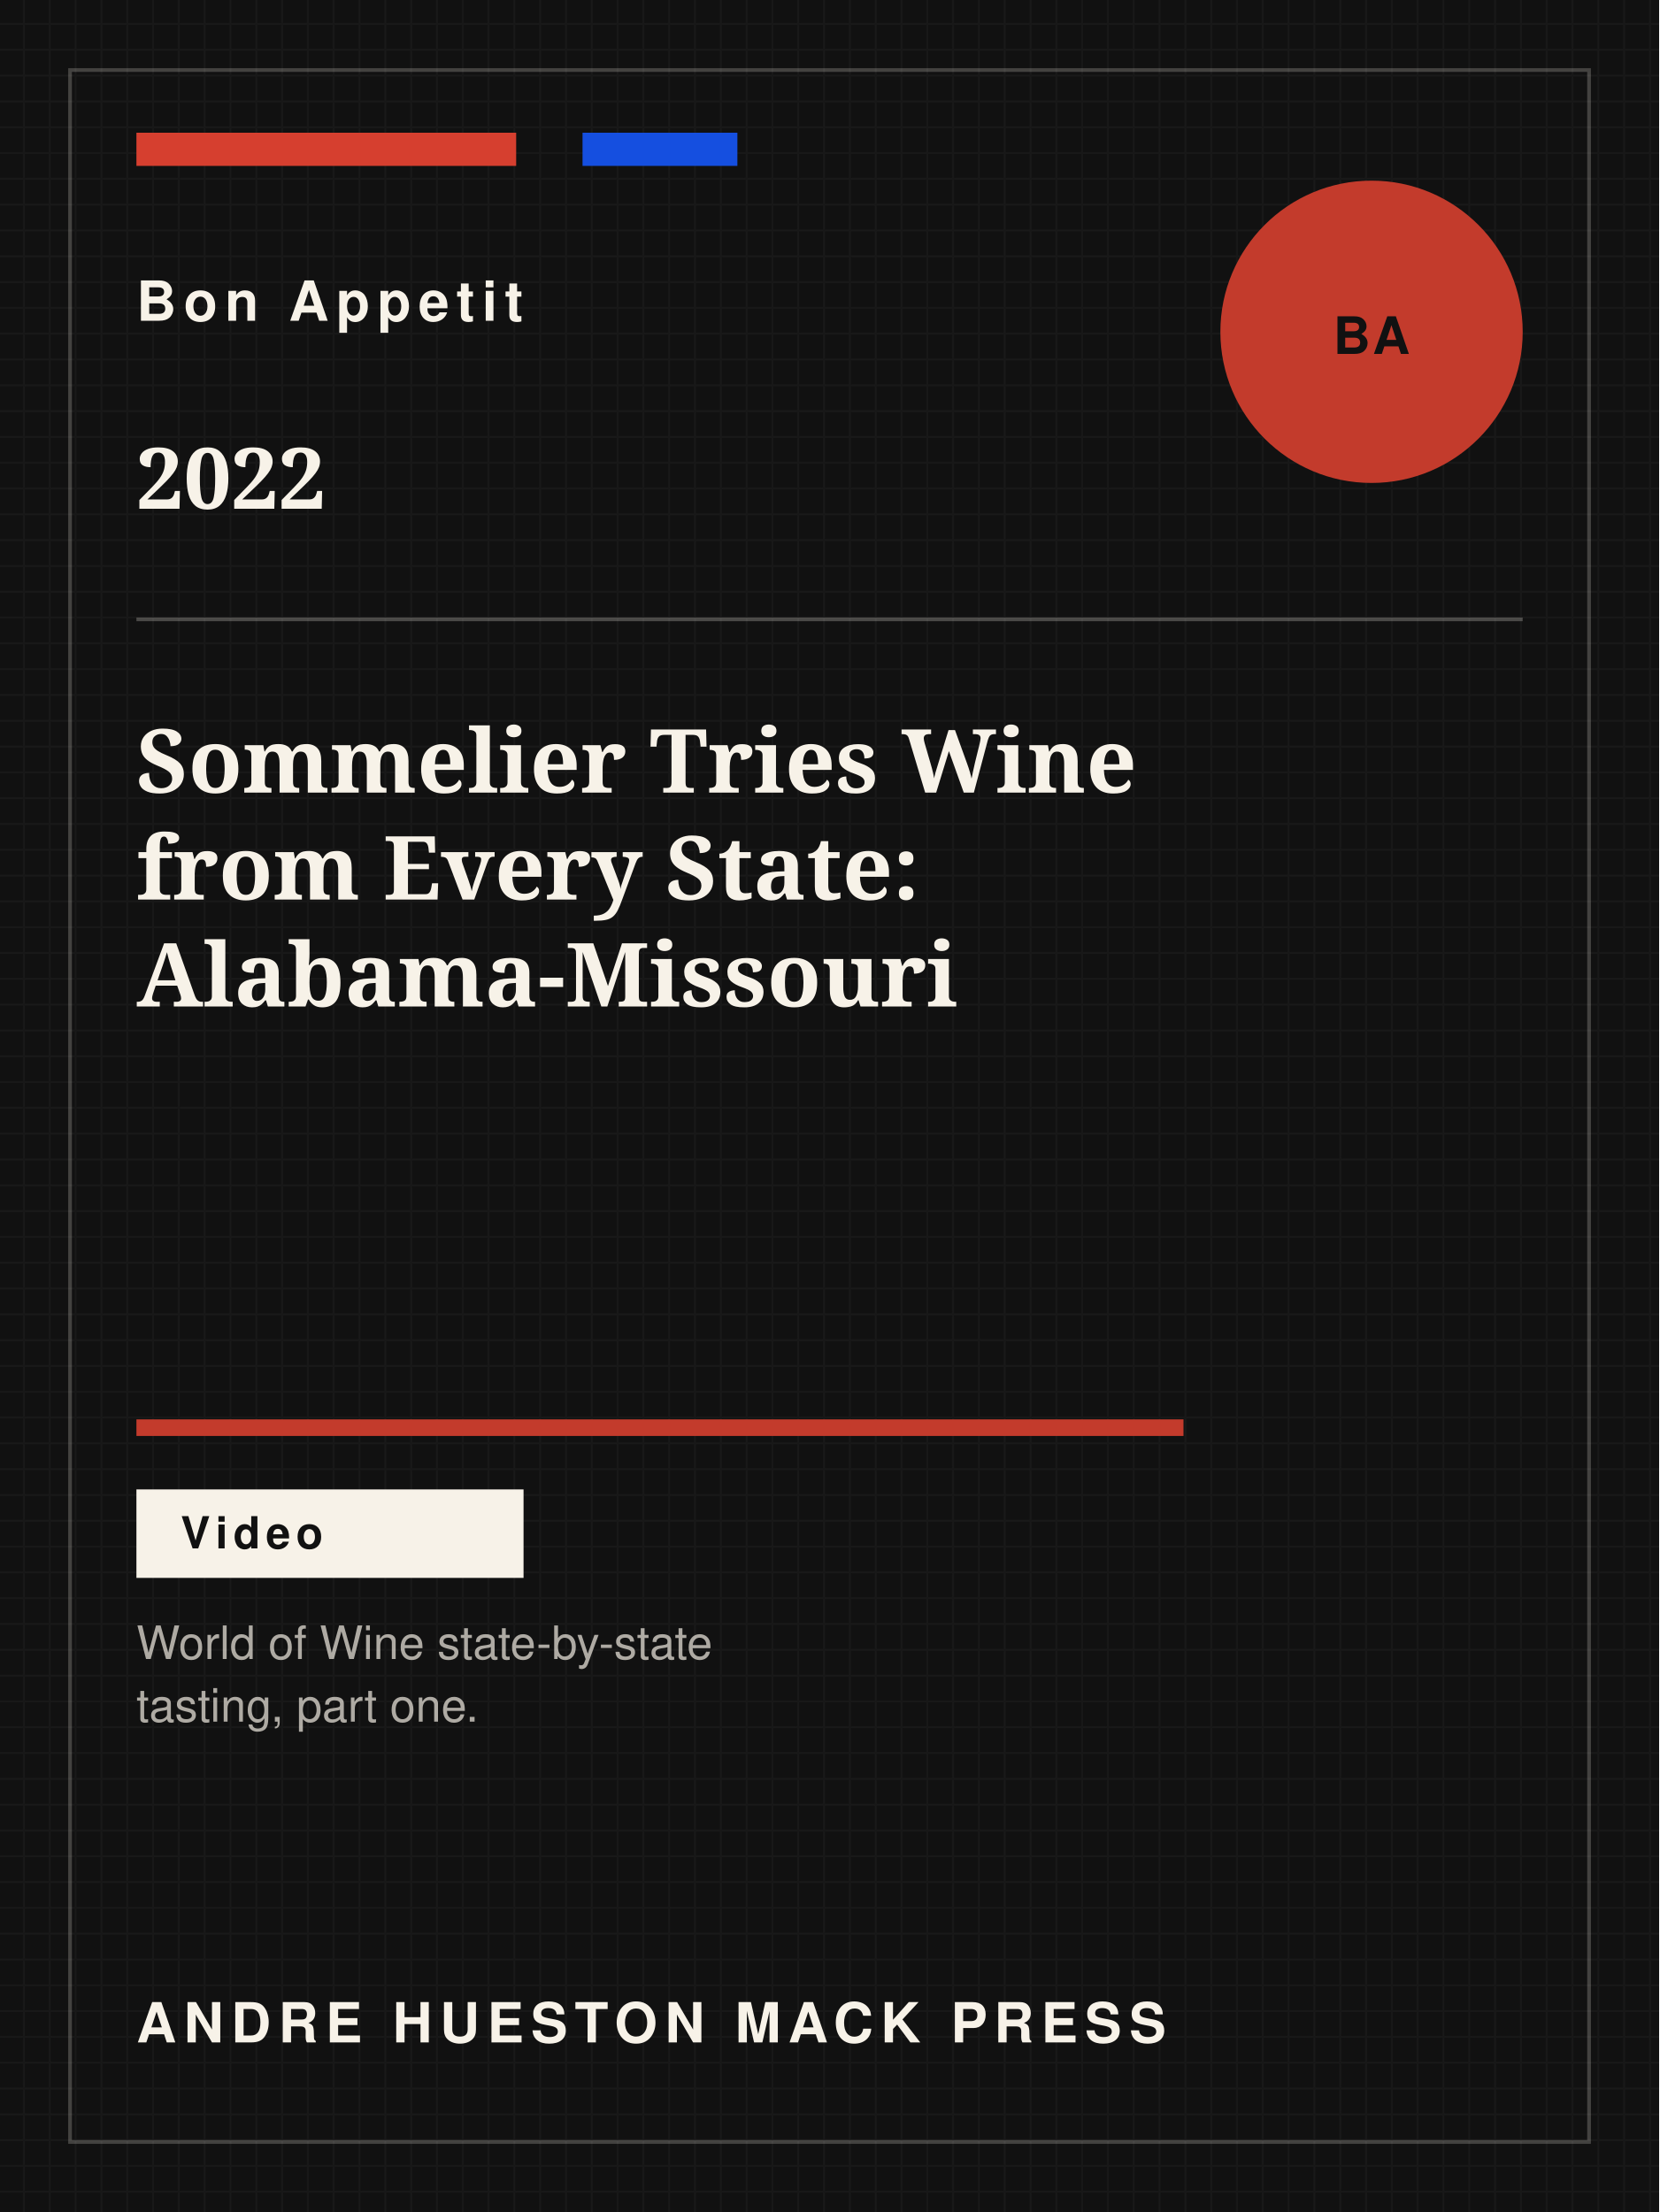
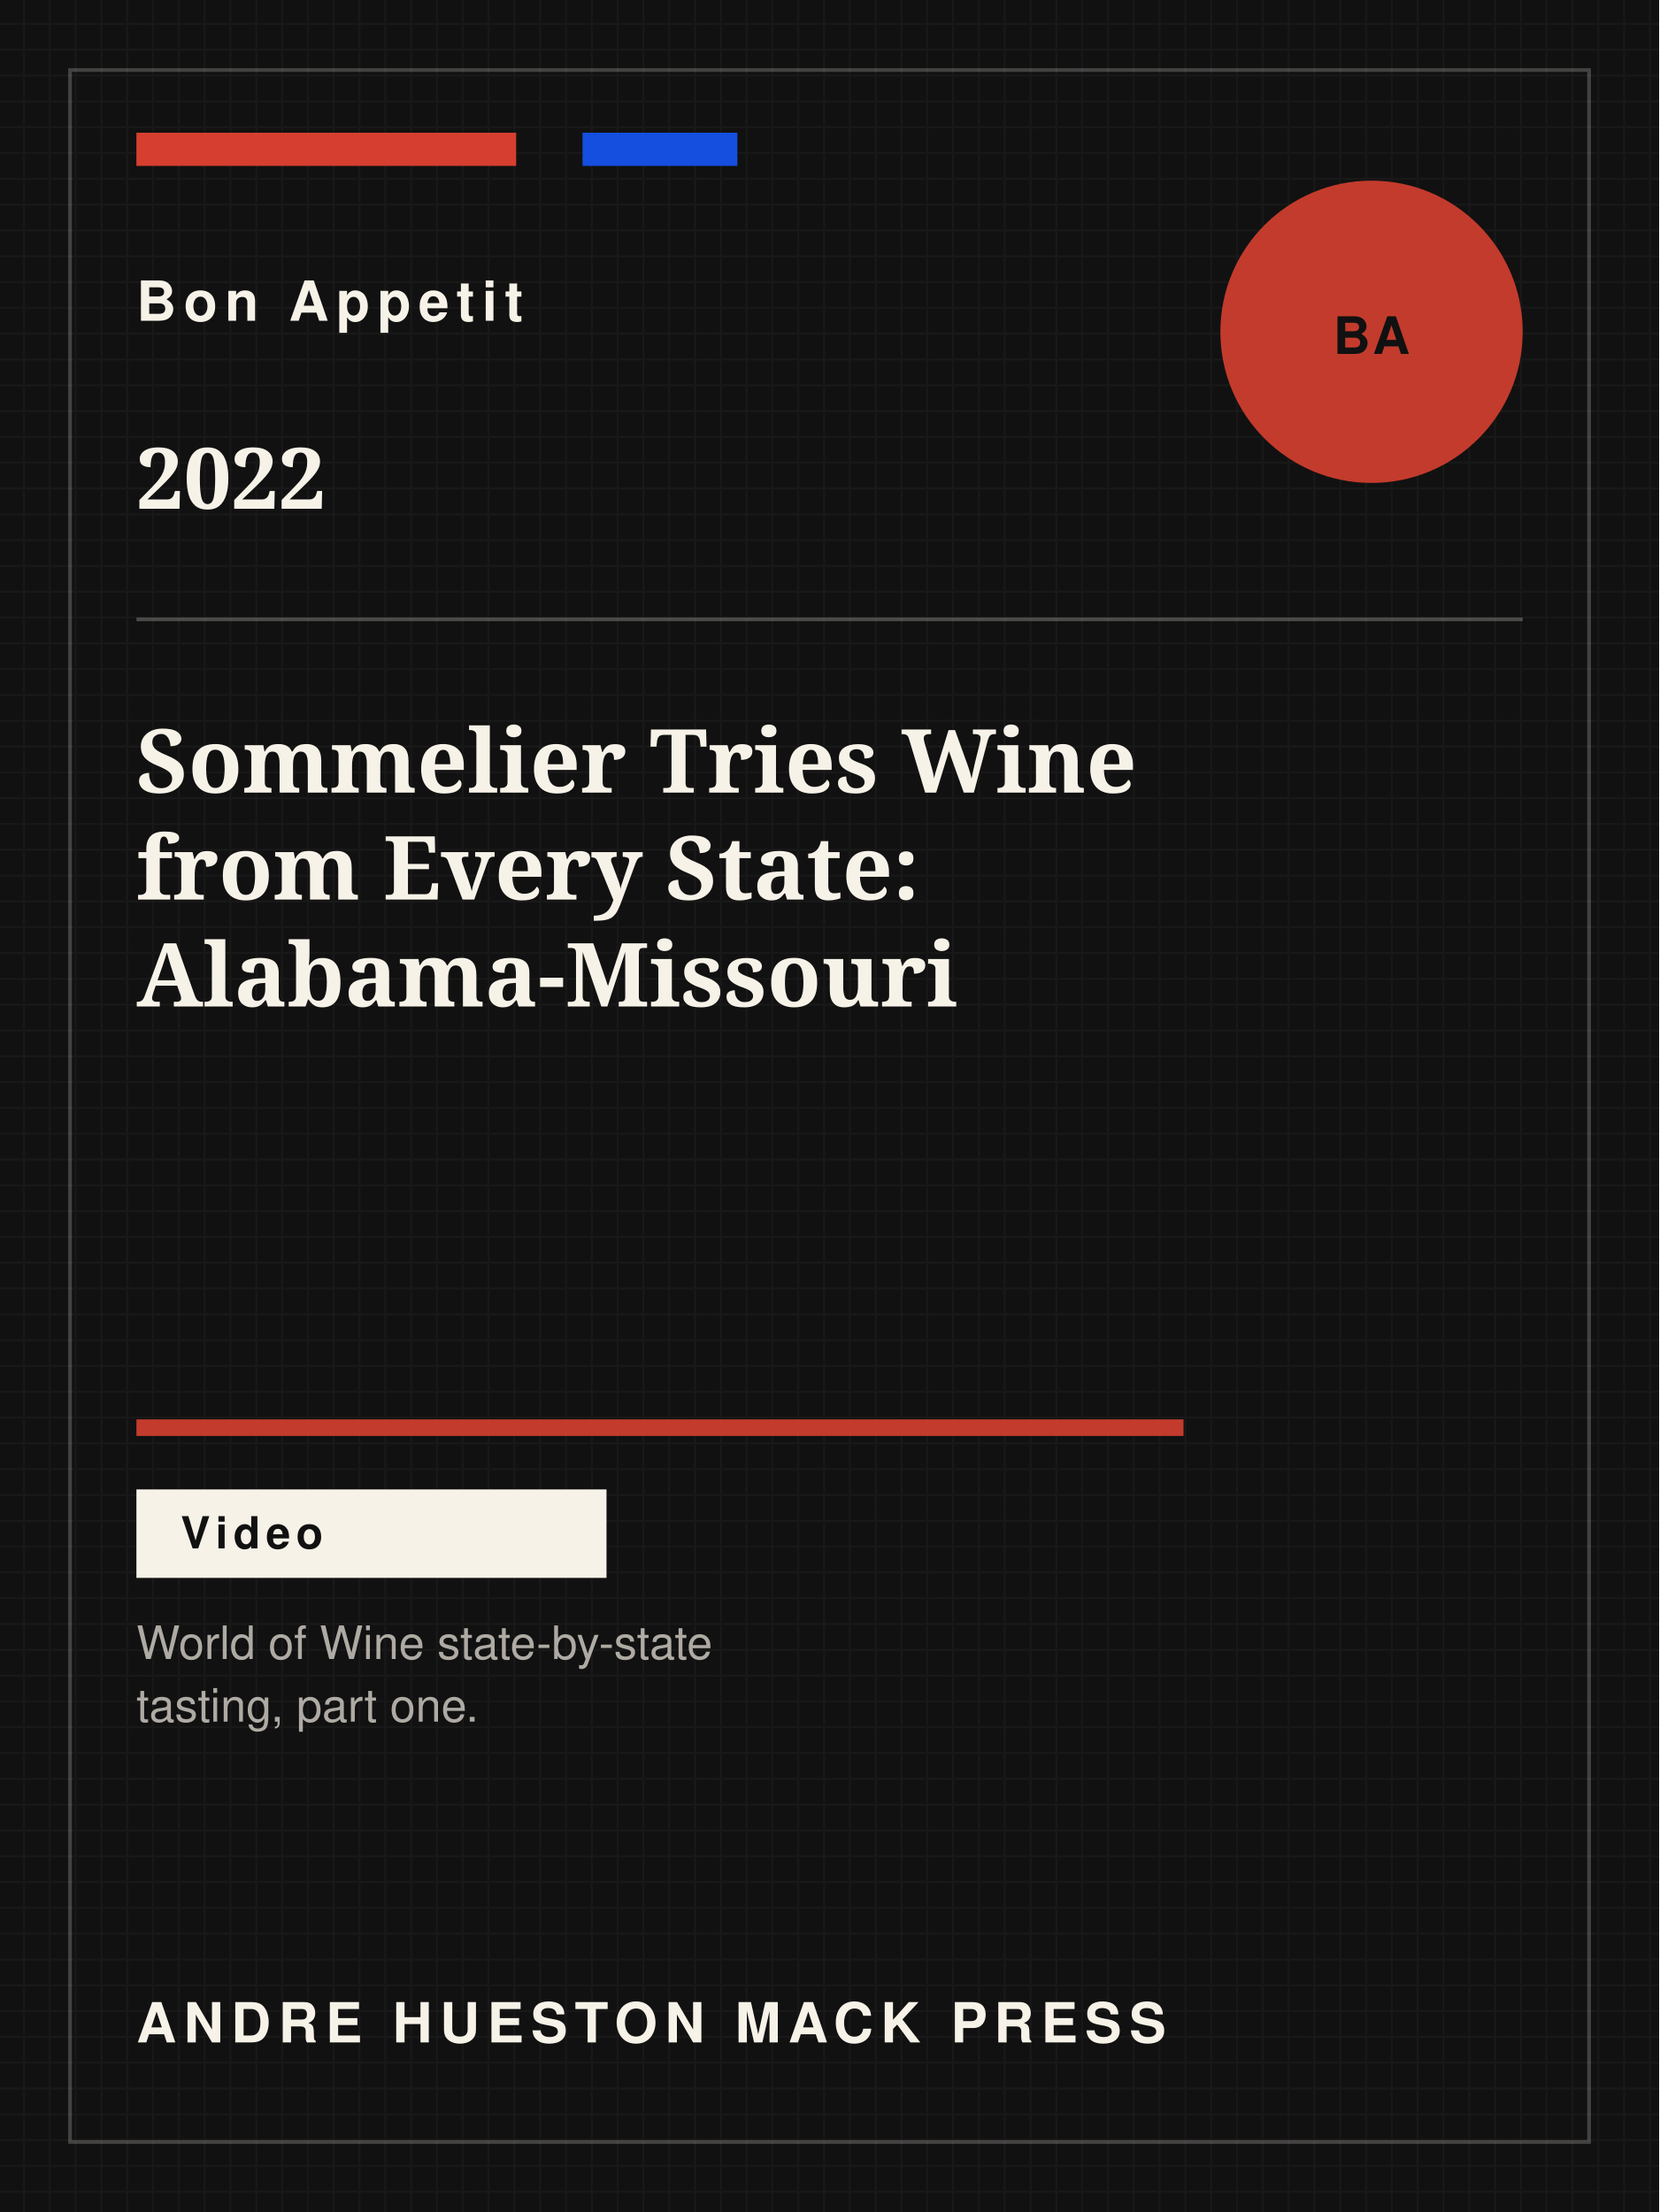
<svg xmlns="http://www.w3.org/2000/svg" width="900" height="1200" viewBox="0 0 900 1200" role="img" aria-label="Bon Appetit 2022 Sommelier Tries Wine from Every State: Alabama-Missouri">
  <defs>
    <pattern id="grain" width="14" height="14" patternUnits="userSpaceOnUse">
      <path d="M0 13h14M13 0v14" stroke="#f7f2e8" stroke-opacity=".035" />
    </pattern>
-     <style>
-       .source{font:700 30px Helvetica,Arial,sans-serif;letter-spacing:4px;text-transform:uppercase;fill:#f7f2e8}
-       .year{font:700 46px Georgia,serif;fill:#f7f2e8}
-       .title{font:700 48px Georgia,serif;fill:#f7f2e8}
-       .note{font:400 25px Helvetica,Arial,sans-serif;fill:#f7f2e8;opacity:.68}
-       .tag{font:700 24px Helvetica,Arial,sans-serif;letter-spacing:3px;text-transform:uppercase;fill:#111111}
-       .mono{font:700 28px Helvetica,Arial,sans-serif;letter-spacing:2px;fill:#111111}
-     </style>
+     <style>.source{font:700 30px Helvetica,Arial,sans-serif;letter-spacing:4px;text-transform:uppercase;fill:#f7f2e8}.year{font:700 46px Georgia,serif;fill:#f7f2e8}.title{font:700 48px Georgia,serif;fill:#f7f2e8}.note{font:400 25px Helvetica,Arial,sans-serif;fill:#f7f2e8;opacity:.68}.tag{font:700 24px Helvetica,Arial,sans-serif;letter-spacing:3px;text-transform:uppercase;fill:#111111}.mono{font:700 28px Helvetica,Arial,sans-serif;letter-spacing:2px;fill:#111111}</style>
  </defs>
  <rect width="900" height="1200" fill="#111111" />
  <rect width="900" height="1200" fill="url(#grain)" />
  <rect x="38" y="38" width="824" height="1124" fill="none" stroke="#f7f2e8" stroke-opacity=".22" stroke-width="2" />
  <rect x="74" y="72" width="206" height="18" fill="#d63f2f" />
  <rect x="316" y="72" width="84" height="18" fill="#154fe0" />
  <circle cx="744" cy="180" r="82" fill="#d63f2f" opacity=".9" />
  <text x="744" y="192" text-anchor="middle" class="mono">BA</text>
  <text x="74" y="174" class="source">Bon Appetit</text>
  <text x="74" y="276" class="year">2022</text>
  <line x1="74" y1="336" x2="826" y2="336" stroke="#f7f2e8" stroke-opacity=".25" stroke-width="2" />
  <text x="74" y="430" class="title">Sommelier Tries Wine</text>
  <text x="74" y="488" class="title">from Every State:</text>
  <text x="74" y="546" class="title">Alabama-Missouri</text>
  <rect x="74" y="770" width="568" height="9" fill="#d63f2f" opacity=".9" />
-   <rect x="74" y="808" width="210" height="48" fill="#f7f2e8" />
+   <rect x="74" y="808" width="255" height="48" fill="#f7f2e8" />
  <text x="98" y="840" class="tag">Video</text>
  <text x="74" y="900" class="note">World of Wine state-by-state</text>
  <text x="74" y="934" class="note">tasting, part one.</text>
  <text x="74" y="1108" class="source">ANDRE HUESTON MACK PRESS</text>
</svg>
